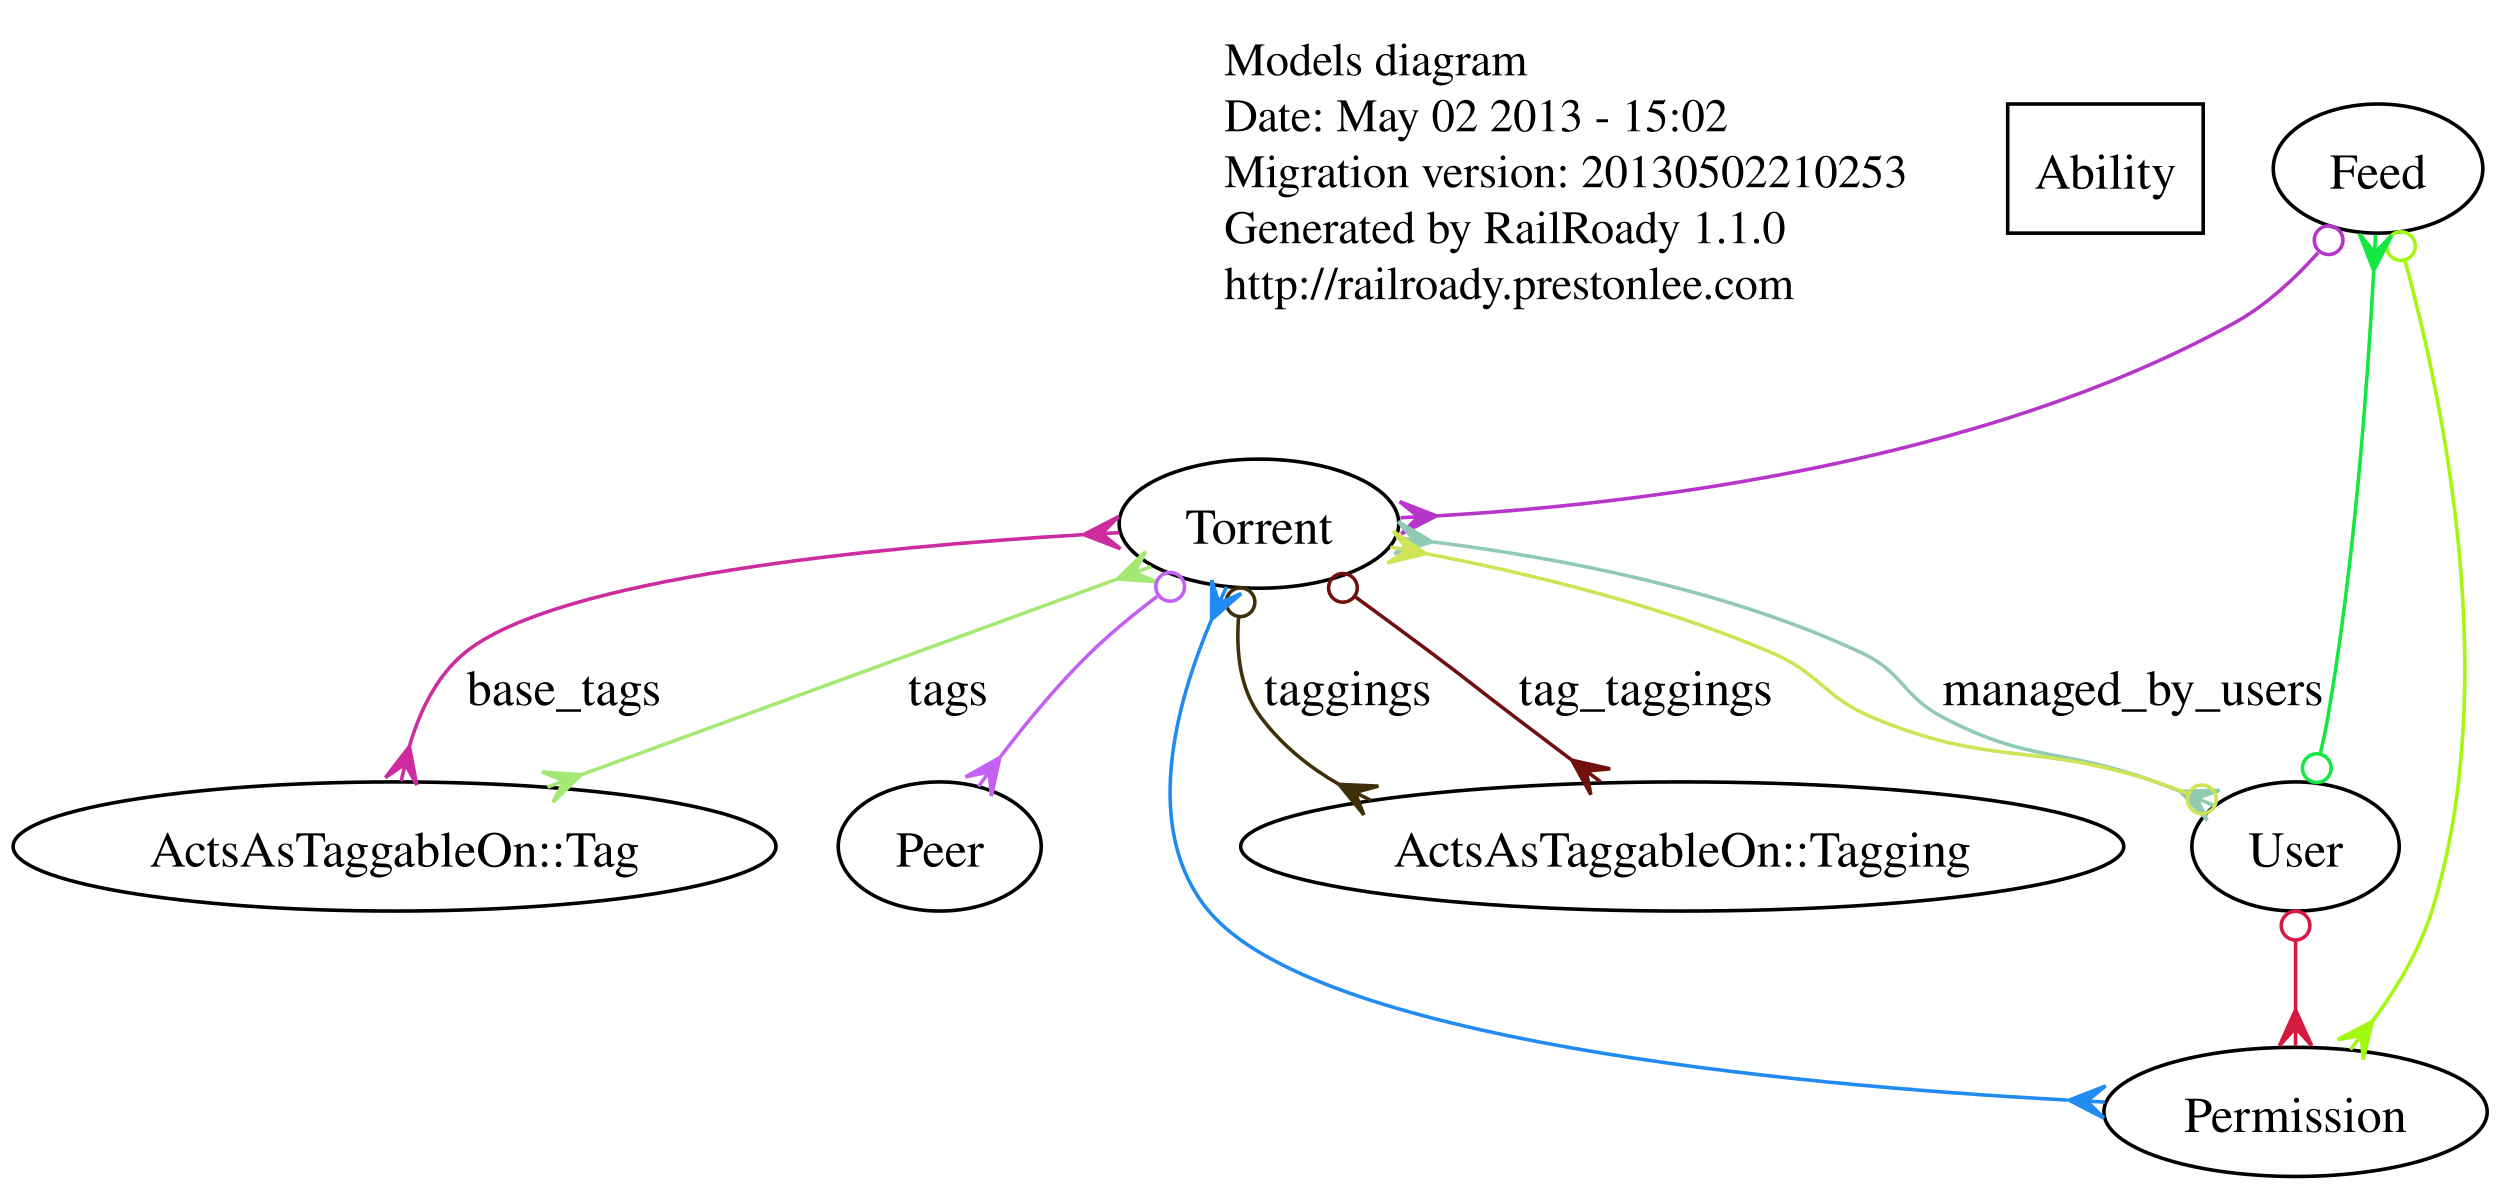
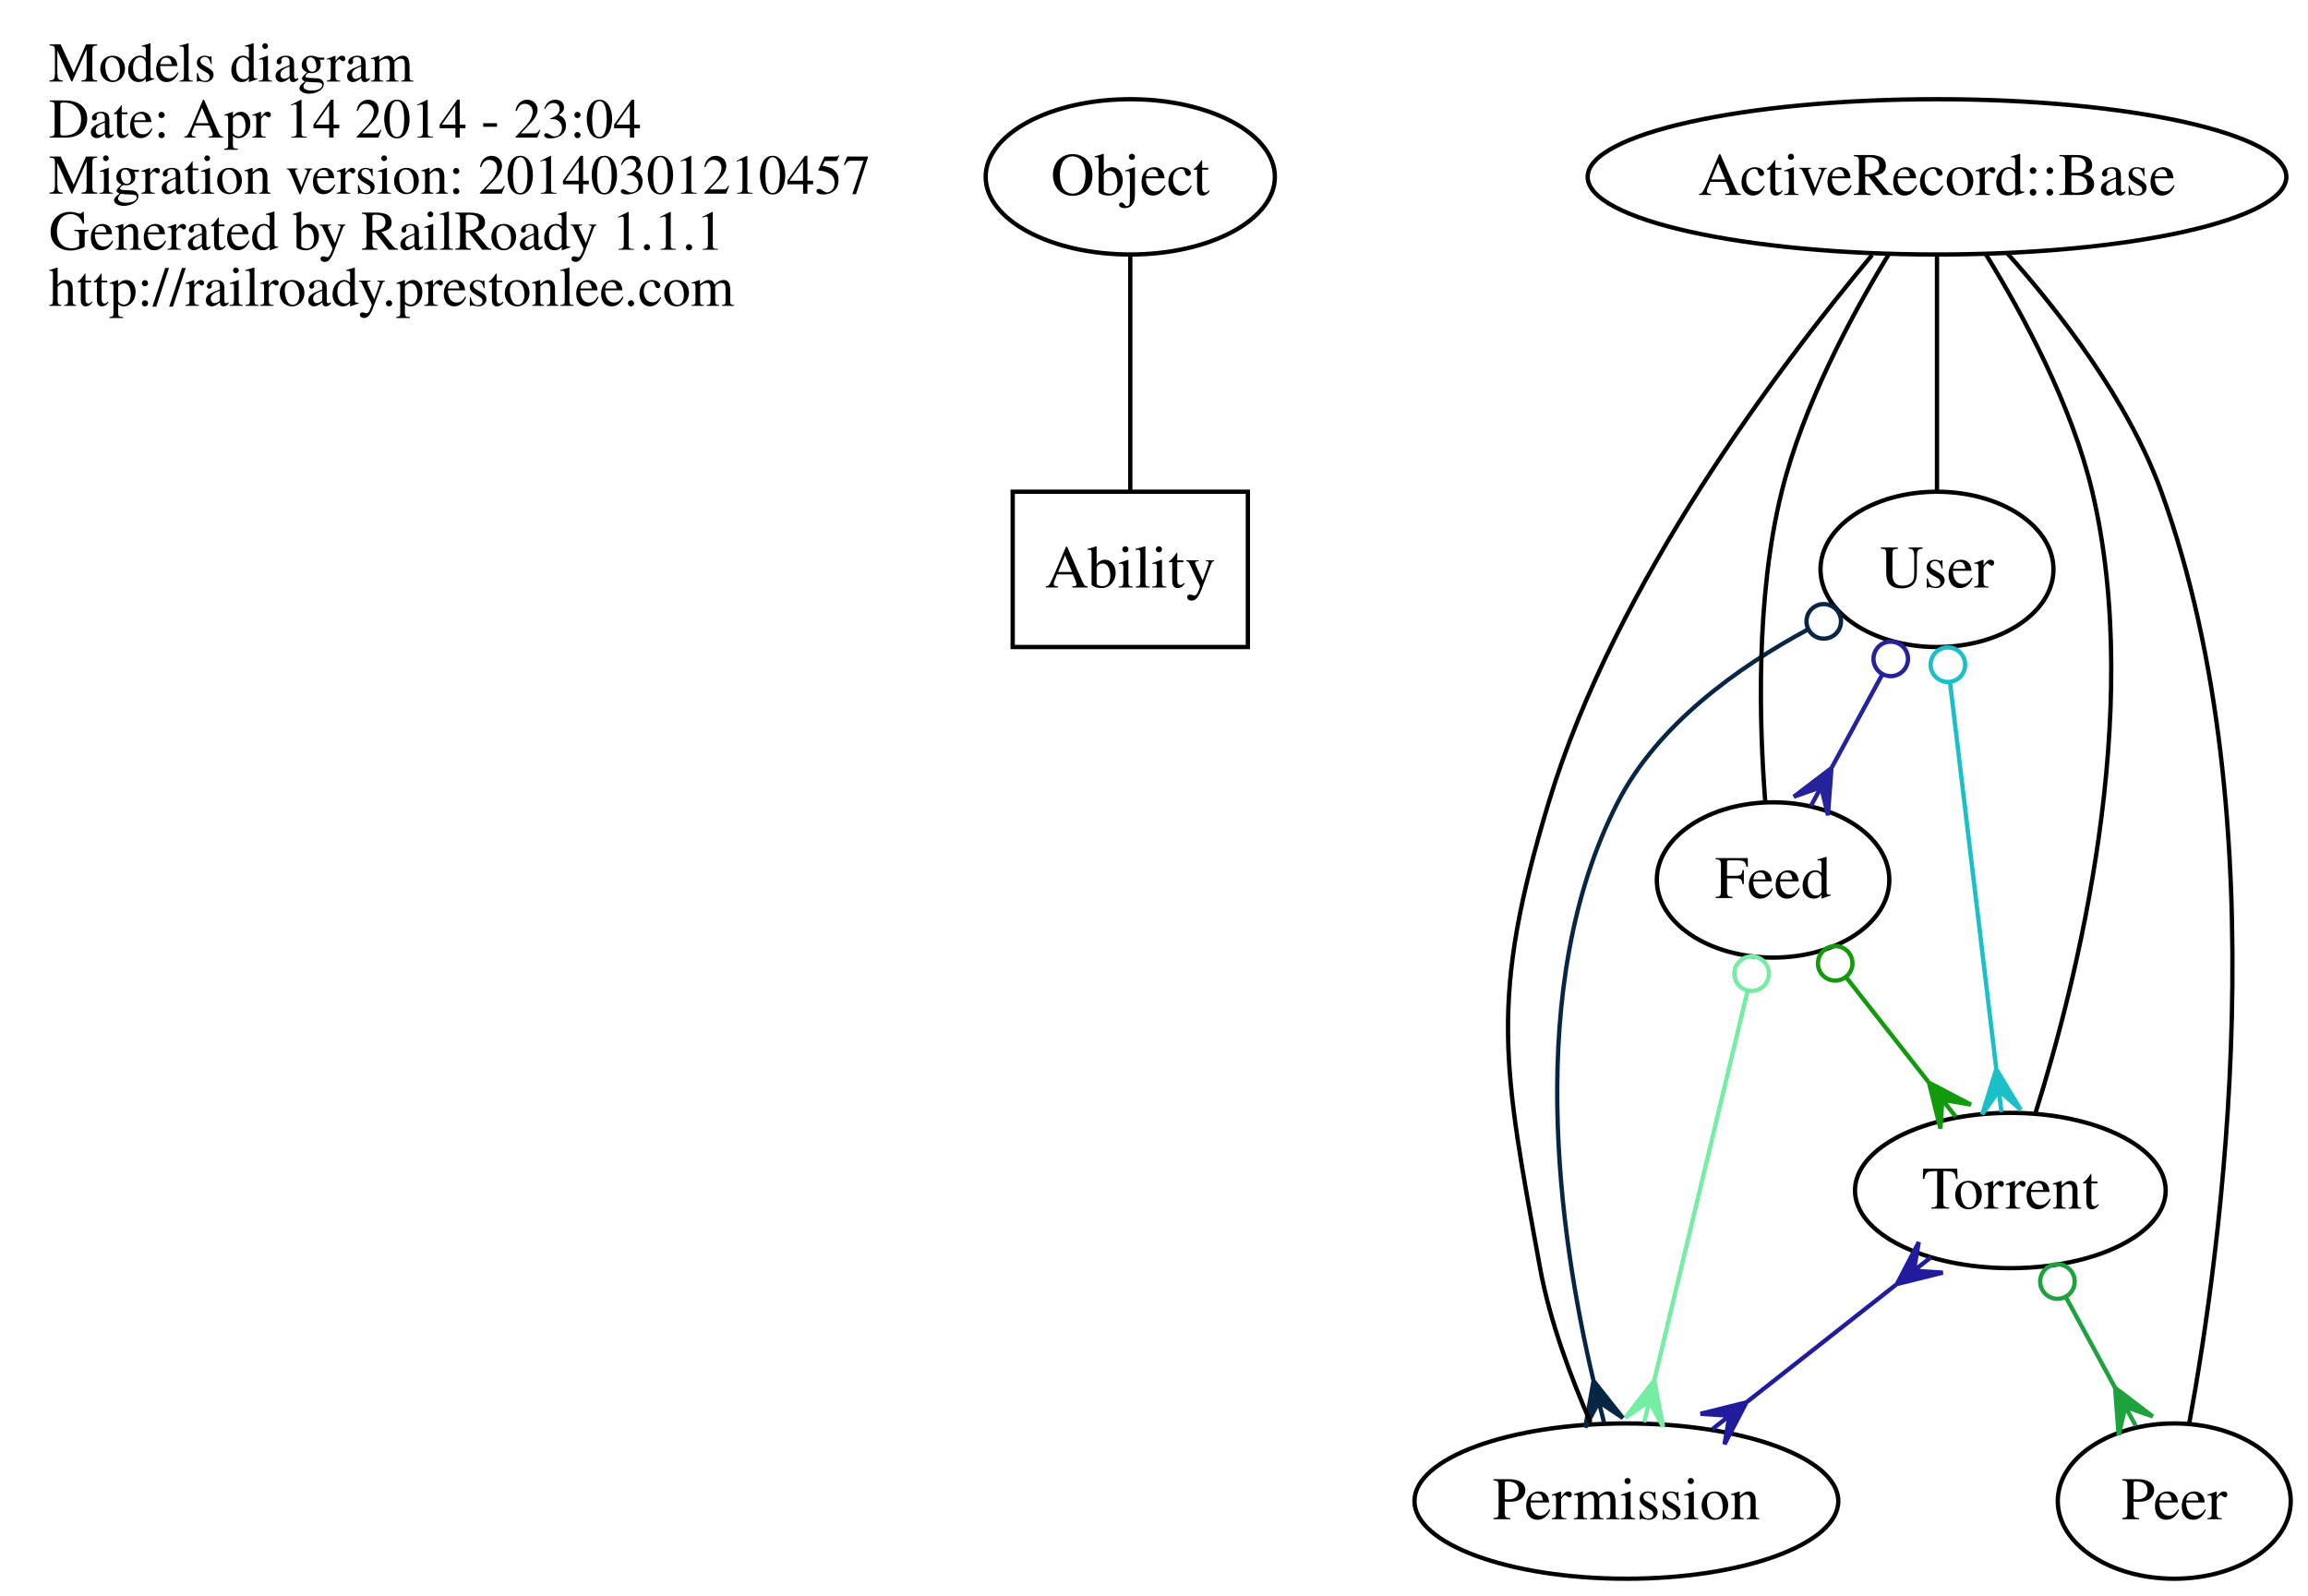
- <svg xmlns="http://www.w3.org/2000/svg" width="697pt" height="332pt" viewBox="0.00 0.00 697.00 332.00">
-   <g id="graph0" class="graph" transform="scale(1 1) rotate(0) translate(4 328)">
-     <polygon fill="white" stroke="white" points="-4,5 -4,-328 694,-328 694,5 -4,5" />
+ <svg xmlns="http://www.w3.org/2000/svg" width="535pt" height="370pt" viewBox="0.00 0.00 535.00 370.00">
+   <g id="graph0" class="graph" transform="scale(1 1) rotate(0) translate(4 366)">
+     <polygon fill="white" stroke="none" points="-4,4 -4,-366 531,-366 531,4 -4,4" />
    <g id="node1" class="node">
-       <text text-anchor="start" x="337.312" y="-307" font-family="Times,serif" font-size="13.00">Models diagram</text>
-       <text text-anchor="start" x="337.312" y="-291.4" font-family="Times,serif" font-size="13.00">Date: May 02 2013 - 15:02</text>
-       <text text-anchor="start" x="337.312" y="-275.8" font-family="Times,serif" font-size="13.00">Migration version: 20130502210253</text>
-       <text text-anchor="start" x="337.312" y="-260.2" font-family="Times,serif" font-size="13.00">Generated by RailRoady 1.1.0</text>
-       <text text-anchor="start" x="337.312" y="-244.6" font-family="Times,serif" font-size="13.00">http://railroady.prestonlee.com</text>
+       <text text-anchor="start" x="7.312" y="-347.1" font-family="Times,serif" font-size="13.00">Models diagram</text>
+       <text text-anchor="start" x="7.312" y="-334.1" font-family="Times,serif" font-size="13.00">Date: Apr 14 2014 - 23:04</text>
+       <text text-anchor="start" x="7.312" y="-321.1" font-family="Times,serif" font-size="13.00">Migration version: 20140301210457</text>
+       <text text-anchor="start" x="7.312" y="-308.1" font-family="Times,serif" font-size="13.00">Generated by RailRoady 1.1.1</text>
+       <text text-anchor="start" x="7.312" y="-295.1" font-family="Times,serif" font-size="13.00">http://railroady.prestonlee.com</text>
    </g>
    <g id="node2" class="node">
-       <polygon fill="none" stroke="black" points="610.255,-299 555.745,-299 555.745,-263 610.255,-263 610.255,-299" />
-       <text text-anchor="middle" x="583" y="-275.4" font-family="Times,serif" font-size="14.00">Ability</text>
+       <polygon fill="none" stroke="black" points="285.255,-252 230.745,-252 230.745,-216 285.255,-216 285.255,-252" />
+       <text text-anchor="middle" x="258" y="-229.8" font-family="Times,serif" font-size="14.00">Ability</text>
    </g>
    <g id="node3" class="node">
-       <ellipse fill="none" stroke="black" cx="659" cy="-281" rx="29.216" ry="18" />
-       <text text-anchor="middle" x="659" y="-275.4" font-family="Times,serif" font-size="14.00">Feed</text>
+       <ellipse fill="none" stroke="black" cx="407" cy="-162" rx="26.948" ry="18" />
+       <text text-anchor="middle" x="407" y="-157.8" font-family="Times,serif" font-size="14.00">Feed</text>
+     </g>
+     <g id="node5" class="node">
+       <ellipse fill="none" stroke="black" cx="373" cy="-18" rx="49.122" ry="18" />
+       <text text-anchor="middle" x="373" y="-13.8" font-family="Times,serif" font-size="14.00">Permission</text>
+     </g>
+     <g id="edge3" class="edge">
+       <path fill="none" stroke="#75eda4" d="M401.07,-136.233C395.046,-111.076 385.742,-72.218 379.516,-46.215" />
+       <ellipse fill="none" stroke="#75eda4" cx="402.035" cy="-140.263" rx="4" ry="4" />
+       <polygon fill="#75eda4" stroke="#75eda4" points="379.463,-45.993 381.511,-35.22 378.299,-41.13 377.135,-36.268 377.135,-36.268 377.135,-36.268 378.299,-41.13 372.758,-37.316 379.463,-45.993 379.463,-45.993" />
    </g>
    <g id="node6" class="node">
-       <ellipse fill="none" stroke="black" cx="347" cy="-182" rx="38.98" ry="18" />
-       <text text-anchor="middle" x="347" y="-176.4" font-family="Times,serif" font-size="14.00">Torrent</text>
+       <ellipse fill="none" stroke="black" cx="462" cy="-90" rx="36.01" ry="18" />
+       <text text-anchor="middle" x="462" y="-85.8" font-family="Times,serif" font-size="14.00">Torrent</text>
+     </g>
+     <g id="edge2" class="edge">
+       <path fill="none" stroke="#129a0d" d="M424.053,-139.296C430.047,-131.667 436.819,-123.049 442.966,-115.226" />
+       <ellipse fill="none" stroke="#129a0d" cx="421.405" cy="-142.666" rx="4" ry="4" />
+       <polygon fill="#129a0d" stroke="#129a0d" points="443.145,-114.997 452.862,-109.914 446.235,-111.065 449.324,-107.134 449.324,-107.134 449.324,-107.134 446.235,-111.065 445.785,-104.353 443.145,-114.997 443.145,-114.997" />
+     </g>
+     <g id="node4" class="node">
+       <ellipse fill="none" stroke="black" cx="500" cy="-18" rx="27" ry="18" />
+       <text text-anchor="middle" x="500" y="-13.8" font-family="Times,serif" font-size="14.00">Peer</text>
+     </g>
+     <g id="edge7" class="edge">
+       <path fill="none" stroke="#1da23d" d="M474.899,-65.238C478.554,-58.506 482.545,-51.154 486.248,-44.333" />
+       <ellipse fill="none" stroke="#1da23d" cx="472.914" cy="-68.896" rx="4" ry="4" />
+       <polygon fill="#1da23d" stroke="#1da23d" points="486.288,-44.258 495.014,-37.617 488.674,-39.864 491.059,-35.47 491.059,-35.47 491.059,-35.47 488.674,-39.864 487.104,-33.323 486.288,-44.258 486.288,-44.258" />
+     </g>
+     <g id="edge8" class="edge">
+       <path fill="none" stroke="#201c9d" d="M435.48,-68.142C424.618,-59.599 412.039,-49.705 401.026,-41.043" />
+       <polygon fill="#201c9d" stroke="#201c9d" points="435.699,-68.314 440.777,-78.033 439.629,-71.405 443.559,-74.496 443.559,-74.496 443.559,-74.496 439.629,-71.405 446.341,-70.959 435.699,-68.314 435.699,-68.314" />
+       <polygon fill="#201c9d" stroke="#201c9d" points="400.825,-40.885 395.747,-31.166 396.895,-37.794 392.965,-34.703 392.965,-34.703 392.965,-34.703 396.895,-37.794 390.183,-38.24 400.825,-40.885 400.825,-40.885" />
+     </g>
+     <g id="node7" class="node">
+       <ellipse fill="none" stroke="black" cx="445" cy="-234" rx="27" ry="18" />
+       <text text-anchor="middle" x="445" y="-229.8" font-family="Times,serif" font-size="14.00">User</text>
+     </g>
+     <g id="edge11" class="edge">
+       <path fill="none" stroke="#24239c" d="M432.23,-209.476C428.51,-202.623 424.431,-195.11 420.658,-188.16" />
+       <ellipse fill="none" stroke="#24239c" cx="434.278" cy="-213.249" rx="4" ry="4" />
+       <polygon fill="#24239c" stroke="#24239c" points="420.537,-187.936 419.721,-177 418.151,-183.542 415.766,-179.147 415.766,-179.147 415.766,-179.147 418.151,-183.542 411.811,-181.294 420.537,-187.936 420.537,-187.936" />
+     </g>
+     <g id="edge12" class="edge">
+       <path fill="none" stroke="#072643" d="M415.063,-220.064C398.843,-211.312 380.269,-198.04 371,-180 349.098,-137.373 357.429,-79.631 365.321,-46.138" />
+       <ellipse fill="none" stroke="#072643" cx="418.747" cy="-221.947" rx="4" ry="4" />
+       <polygon fill="#072643" stroke="#072643" points="365.39,-45.864 372.194,-37.264 366.61,-41.015 367.83,-36.166 367.83,-36.166 367.83,-36.166 366.61,-41.015 363.466,-35.068 365.39,-45.864 365.39,-45.864" />
+     </g>
+     <g id="edge10" class="edge">
+       <path fill="none" stroke="#1abfc7" d="M448.046,-207.558C451.052,-182.444 455.635,-144.164 458.721,-118.393" />
+       <ellipse fill="none" stroke="#1abfc7" cx="447.526" cy="-211.9" rx="4" ry="4" />
+       <polygon fill="#1abfc7" stroke="#1abfc7" points="458.753,-118.118 464.41,-108.724 459.348,-113.154 459.942,-108.189 459.942,-108.189 459.942,-108.189 459.348,-113.154 455.474,-107.654 458.753,-118.118 458.753,-118.118" />
+     </g>
+     <g id="node8" class="node">
+       <ellipse fill="none" stroke="black" cx="258" cy="-325" rx="33.518" ry="18" />
+       <text text-anchor="middle" x="258" y="-320.8" font-family="Times,serif" font-size="14.00">Object</text>
    </g>
    <g id="edge1" class="edge">
-       <path fill="none" stroke="#b636c9" d="M642.27,-257.54C635.771,-250.272 627.773,-242.846 619,-238 548.332,-198.966 453.636,-187.468 396.647,-184.181" />
-       <ellipse fill="none" stroke="#b636c9" cx="645.217" cy="-261.034" rx="4" ry="4" />
-       <polygon fill="#b636c9" stroke="#b636c9" points="396.446,-184.171 386.69,-179.164 391.453,-183.915 386.459,-183.659 386.459,-183.659 386.459,-183.659 391.453,-183.915 386.229,-188.153 396.446,-184.171 396.446,-184.171" />
-     </g>
-     <g id="node5" class="node">
-       <ellipse fill="none" stroke="black" cx="636" cy="-18" rx="53.44" ry="18" />
-       <text text-anchor="middle" x="636" y="-12.4" font-family="Times,serif" font-size="14.00">Permission</text>
-     </g>
-     <g id="edge2" class="edge">
-       <path fill="none" stroke="#a2f80e" d="M666.486,-255.475C677.232,-216.181 693.684,-137.12 674,-74 670.596,-63.085 664.184,-52.425 657.584,-43.441" />
-       <ellipse fill="none" stroke="#a2f80e" cx="665.382" cy="-259.387" rx="4" ry="4" />
-       <polygon fill="#a2f80e" stroke="#a2f80e" points="657.448,-43.267 654.836,-32.617 654.369,-39.327 651.29,-35.388 651.29,-35.388 651.29,-35.388 654.369,-39.327 647.745,-38.159 657.448,-43.267 657.448,-43.267" />
-     </g>
-     <g id="node4" class="node">
-       <ellipse fill="none" stroke="black" cx="258" cy="-92" rx="28.294" ry="18" />
-       <text text-anchor="middle" x="258" y="-86.4" font-family="Times,serif" font-size="14.00">Peer</text>
-     </g>
-     <g id="node8" class="node">
-       <ellipse fill="none" stroke="black" cx="465" cy="-92" rx="123.097" ry="18" />
-       <text text-anchor="middle" x="465" y="-86.4" font-family="Times,serif" font-size="14.00">ActsAsTaggableOn::Tagging</text>
-     </g>
-     <g id="edge3" class="edge">
-       <path fill="none" stroke="#3f3009" d="M341.319,-155.956C340.568,-146.36 341.647,-135.843 347.559,-128 353.403,-120.245 360.898,-114.143 369.267,-109.35" />
-       <ellipse fill="none" stroke="#3f3009" cx="341.858" cy="-160.096" rx="4" ry="4" />
-       <polygon fill="#3f3009" stroke="#3f3009" points="369.341,-109.313 380.297,-108.835 373.807,-107.064 378.273,-104.816 378.273,-104.816 378.273,-104.816 373.807,-107.064 376.25,-100.796 369.341,-109.313 369.341,-109.313" />
-       <text text-anchor="middle" x="371.721" y="-131.4" font-family="Times,serif" font-size="14.00">taggings</text>
+       <path fill="none" stroke="black" d="M258,-306.84C258,-291.08 258,-267.851 258,-252.107" />
    </g>
    <g id="node9" class="node">
-       <ellipse fill="none" stroke="black" cx="106" cy="-92" rx="106.344" ry="18" />
-       <text text-anchor="middle" x="106" y="-86.4" font-family="Times,serif" font-size="14.00">ActsAsTaggableOn::Tag</text>
+       <ellipse fill="none" stroke="black" cx="445" cy="-325" rx="80.982" ry="18" />
+       <text text-anchor="middle" x="445" y="-320.8" font-family="Times,serif" font-size="14.00">ActiveRecord::Base</text>
    </g>
    <g id="edge4" class="edge">
-       <path fill="none" stroke="#cd2ba0" d="M297.879,-178.93C240.818,-175.569 151.211,-167.027 125.572,-146 117.719,-139.559 113.017,-129.658 110.201,-120.149" />
-       <polygon fill="#cd2ba0" stroke="#cd2ba0" points="298.148,-178.945 307.883,-183.992 303.14,-179.222 308.133,-179.499 308.133,-179.499 308.133,-179.499 303.14,-179.222 308.382,-175.006 298.148,-178.945 298.148,-178.945" />
-       <polygon fill="#cd2ba0" stroke="#cd2ba0" points="110.141,-119.896 112.204,-109.126 108.984,-115.031 107.826,-110.167 107.826,-110.167 107.826,-110.167 108.984,-115.031 103.449,-111.209 110.141,-119.896 110.141,-119.896" />
-       <text text-anchor="middle" x="153.214" y="-131.4" font-family="Times,serif" font-size="14.00">base_tags</text>
+       <path fill="none" stroke="black" d="M433.842,-307.088C425.232,-293.003 413.978,-272.076 409,-252 402.937,-227.548 403.784,-198.153 405.2,-180.022" />
    </g>
    <g id="edge5" class="edge">
-       <path fill="none" stroke="#70110d" d="M373.87,-161.585C380.78,-156.544 388.187,-151.097 395,-146 405.522,-138.128 407.992,-135.949 418.455,-128 423.527,-124.147 428.922,-120.071 434.173,-116.114" />
-       <ellipse fill="none" stroke="#70110d" cx="370.4" cy="-164.111" rx="4" ry="4" />
-       <polygon fill="#70110d" stroke="#70110d" points="434.248,-116.057 444.945,-113.641 438.244,-113.051 442.239,-110.045 442.239,-110.045 442.239,-110.045 438.244,-113.051 439.534,-106.449 434.248,-116.057 434.248,-116.057" />
-       <text text-anchor="middle" x="454.772" y="-131.4" font-family="Times,serif" font-size="14.00">tag_taggings</text>
+       <path fill="none" stroke="black" d="M461.306,-307.268C473.5,-293.609 489.336,-273.167 497,-252 524.684,-175.544 510.745,-75.51 503.478,-36.056" />
    </g>
    <g id="edge6" class="edge">
-       <path fill="none" stroke="#a4e973" d="M307.522,-166.585C266.788,-151.711 203.042,-128.434 158.173,-112.051" />
-       <polygon fill="#a4e973" stroke="#a4e973" points="307.571,-166.603 315.421,-174.26 312.268,-168.318 316.964,-170.033 316.964,-170.033 316.964,-170.033 312.268,-168.318 318.508,-165.806 307.571,-166.603 307.571,-166.603" />
-       <polygon fill="#a4e973" stroke="#a4e973" points="158.011,-111.992 150.161,-104.335 153.314,-110.277 148.618,-108.562 148.618,-108.562 148.618,-108.562 153.314,-110.277 147.074,-112.789 158.011,-111.992 158.011,-111.992" />
-       <text text-anchor="middle" x="260.276" y="-131.4" font-family="Times,serif" font-size="14.00">tags</text>
-     </g>
-     <g id="edge7" class="edge">
-       <path fill="none" stroke="#c261f2" d="M318.652,-161.754C312.256,-156.913 305.683,-151.515 300,-146 290.969,-137.236 282.138,-126.52 274.922,-117.022" />
-       <ellipse fill="none" stroke="#c261f2" cx="322.249" cy="-164.399" rx="4" ry="4" />
-       <polygon fill="#c261f2" stroke="#c261f2" points="274.737,-116.773 272.408,-106.057 271.764,-112.753 268.79,-108.734 268.79,-108.734 268.79,-108.734 271.764,-112.753 265.172,-111.41 274.737,-116.773 274.737,-116.773" />
-     </g>
-     <g id="edge8" class="edge">
-       <path fill="none" stroke="#218bf1" d="M333.773,-155.248C323.619,-131.46 314.217,-96.5 333,-74 362.88,-38.208 492.698,-25.657 572.402,-21.292" />
-       <polygon fill="#218bf1" stroke="#218bf1" points="333.79,-155.285 333.847,-166.251 335.865,-159.834 337.941,-164.383 337.941,-164.383 337.941,-164.383 335.865,-159.834 342.035,-162.515 333.79,-155.285 333.79,-155.285" />
-       <polygon fill="#218bf1" stroke="#218bf1" points="572.835,-21.27 583.054,-25.246 577.828,-21.011 582.822,-20.752 582.822,-20.752 582.822,-20.752 577.828,-21.011 582.589,-16.258 572.835,-21.27 572.835,-21.27" />
-     </g>
-     <g id="node7" class="node">
-       <ellipse fill="none" stroke="black" cx="636" cy="-92" rx="28.909" ry="18" />
-       <text text-anchor="middle" x="636" y="-86.4" font-family="Times,serif" font-size="14.00">User</text>
+       <path fill="none" stroke="black" d="M429.968,-306.893C408.601,-281.355 370.336,-230.802 355,-180 341.125,-134.04 344.385,-119.229 353,-72 355.259,-59.616 360.259,-46.366 364.694,-36.212" />
    </g>
    <g id="edge9" class="edge">
-       <path fill="none" stroke="#91cab3" d="M395.608,-176.893C430.211,-172.557 477.1,-163.748 515,-146 526.659,-140.54 526.292,-133.975 537.696,-128 562.095,-115.217 571.153,-119.519 597,-110 599.222,-109.182 601.5,-108.301 603.783,-107.388" />
-       <polygon fill="#91cab3" stroke="#91cab3" points="395.22,-176.938 384.764,-173.63 390.253,-177.519 385.287,-178.1 385.287,-178.1 385.287,-178.1 390.253,-177.519 385.81,-182.569 395.22,-176.938 395.22,-176.938" />
-       <polygon fill="#91cab3" stroke="#91cab3" points="603.851,-107.36 614.813,-107.672 608.467,-105.439 613.084,-103.517 613.084,-103.517 613.084,-103.517 608.467,-105.439 611.354,-99.363 603.851,-107.36 603.851,-107.36" />
-       <text text-anchor="middle" x="590.652" y="-131.4" font-family="Times,serif" font-size="14.00">managed_by_users</text>
+       <path fill="none" stroke="black" d="M456.278,-307.117C464.958,-293.049 476.248,-272.13 481,-252 493.157,-200.502 477.212,-137.813 467.883,-108.144" />
    </g>
-     <g id="edge10" class="edge">
-       <path fill="none" stroke="#cfe356" d="M606.124,-106.692C603.072,-107.888 599.993,-109.016 597,-110 562.789,-121.244 551.201,-114.054 518,-128 504.36,-133.729 503.593,-140.162 490,-146 459.149,-159.251 422.305,-168.119 393.742,-173.613" />
-       <ellipse fill="none" stroke="#cfe356" cx="609.894" cy="-105.14" rx="4" ry="4" />
-       <polygon fill="#cfe356" stroke="#cfe356" points="393.454,-173.666 382.802,-171.061 388.537,-174.576 383.62,-175.486 383.62,-175.486 383.62,-175.486 388.537,-174.576 384.439,-179.911 393.454,-173.666 393.454,-173.666" />
-     </g>
-     <g id="edge11" class="edge">
-       <path fill="none" stroke="#15e641" d="M642.886,-117.75C643.686,-121.175 644.421,-124.662 645,-128 652.463,-171.021 656.119,-221.629 657.777,-252.236" />
-       <ellipse fill="none" stroke="#15e641" cx="641.914" cy="-113.852" rx="4" ry="4" />
-       <polygon fill="#15e641" stroke="#15e641" points="657.794,-252.57 653.806,-262.785 658.047,-257.563 658.3,-262.557 658.3,-262.557 658.3,-262.557 658.047,-257.563 662.795,-262.329 657.794,-252.57 657.794,-252.57" />
-     </g>
-     <g id="edge12" class="edge">
-       <path fill="none" stroke="#d51a41" d="M636,-65.792C636,-59.581 636,-52.896 636,-46.579" />
-       <ellipse fill="none" stroke="#d51a41" cx="636" cy="-69.937" rx="4" ry="4" />
-       <polygon fill="#d51a41" stroke="#d51a41" points="636,-46.441 640.5,-36.441 636,-41.441 636,-36.441 636,-36.441 636,-36.441 636,-41.441 631.5,-36.441 636,-46.441 636,-46.441" />
+     <g id="edge13" class="edge">
+       <path fill="none" stroke="black" d="M445,-306.84C445,-291.08 445,-267.851 445,-252.107" />
    </g>
  </g>
</svg>
